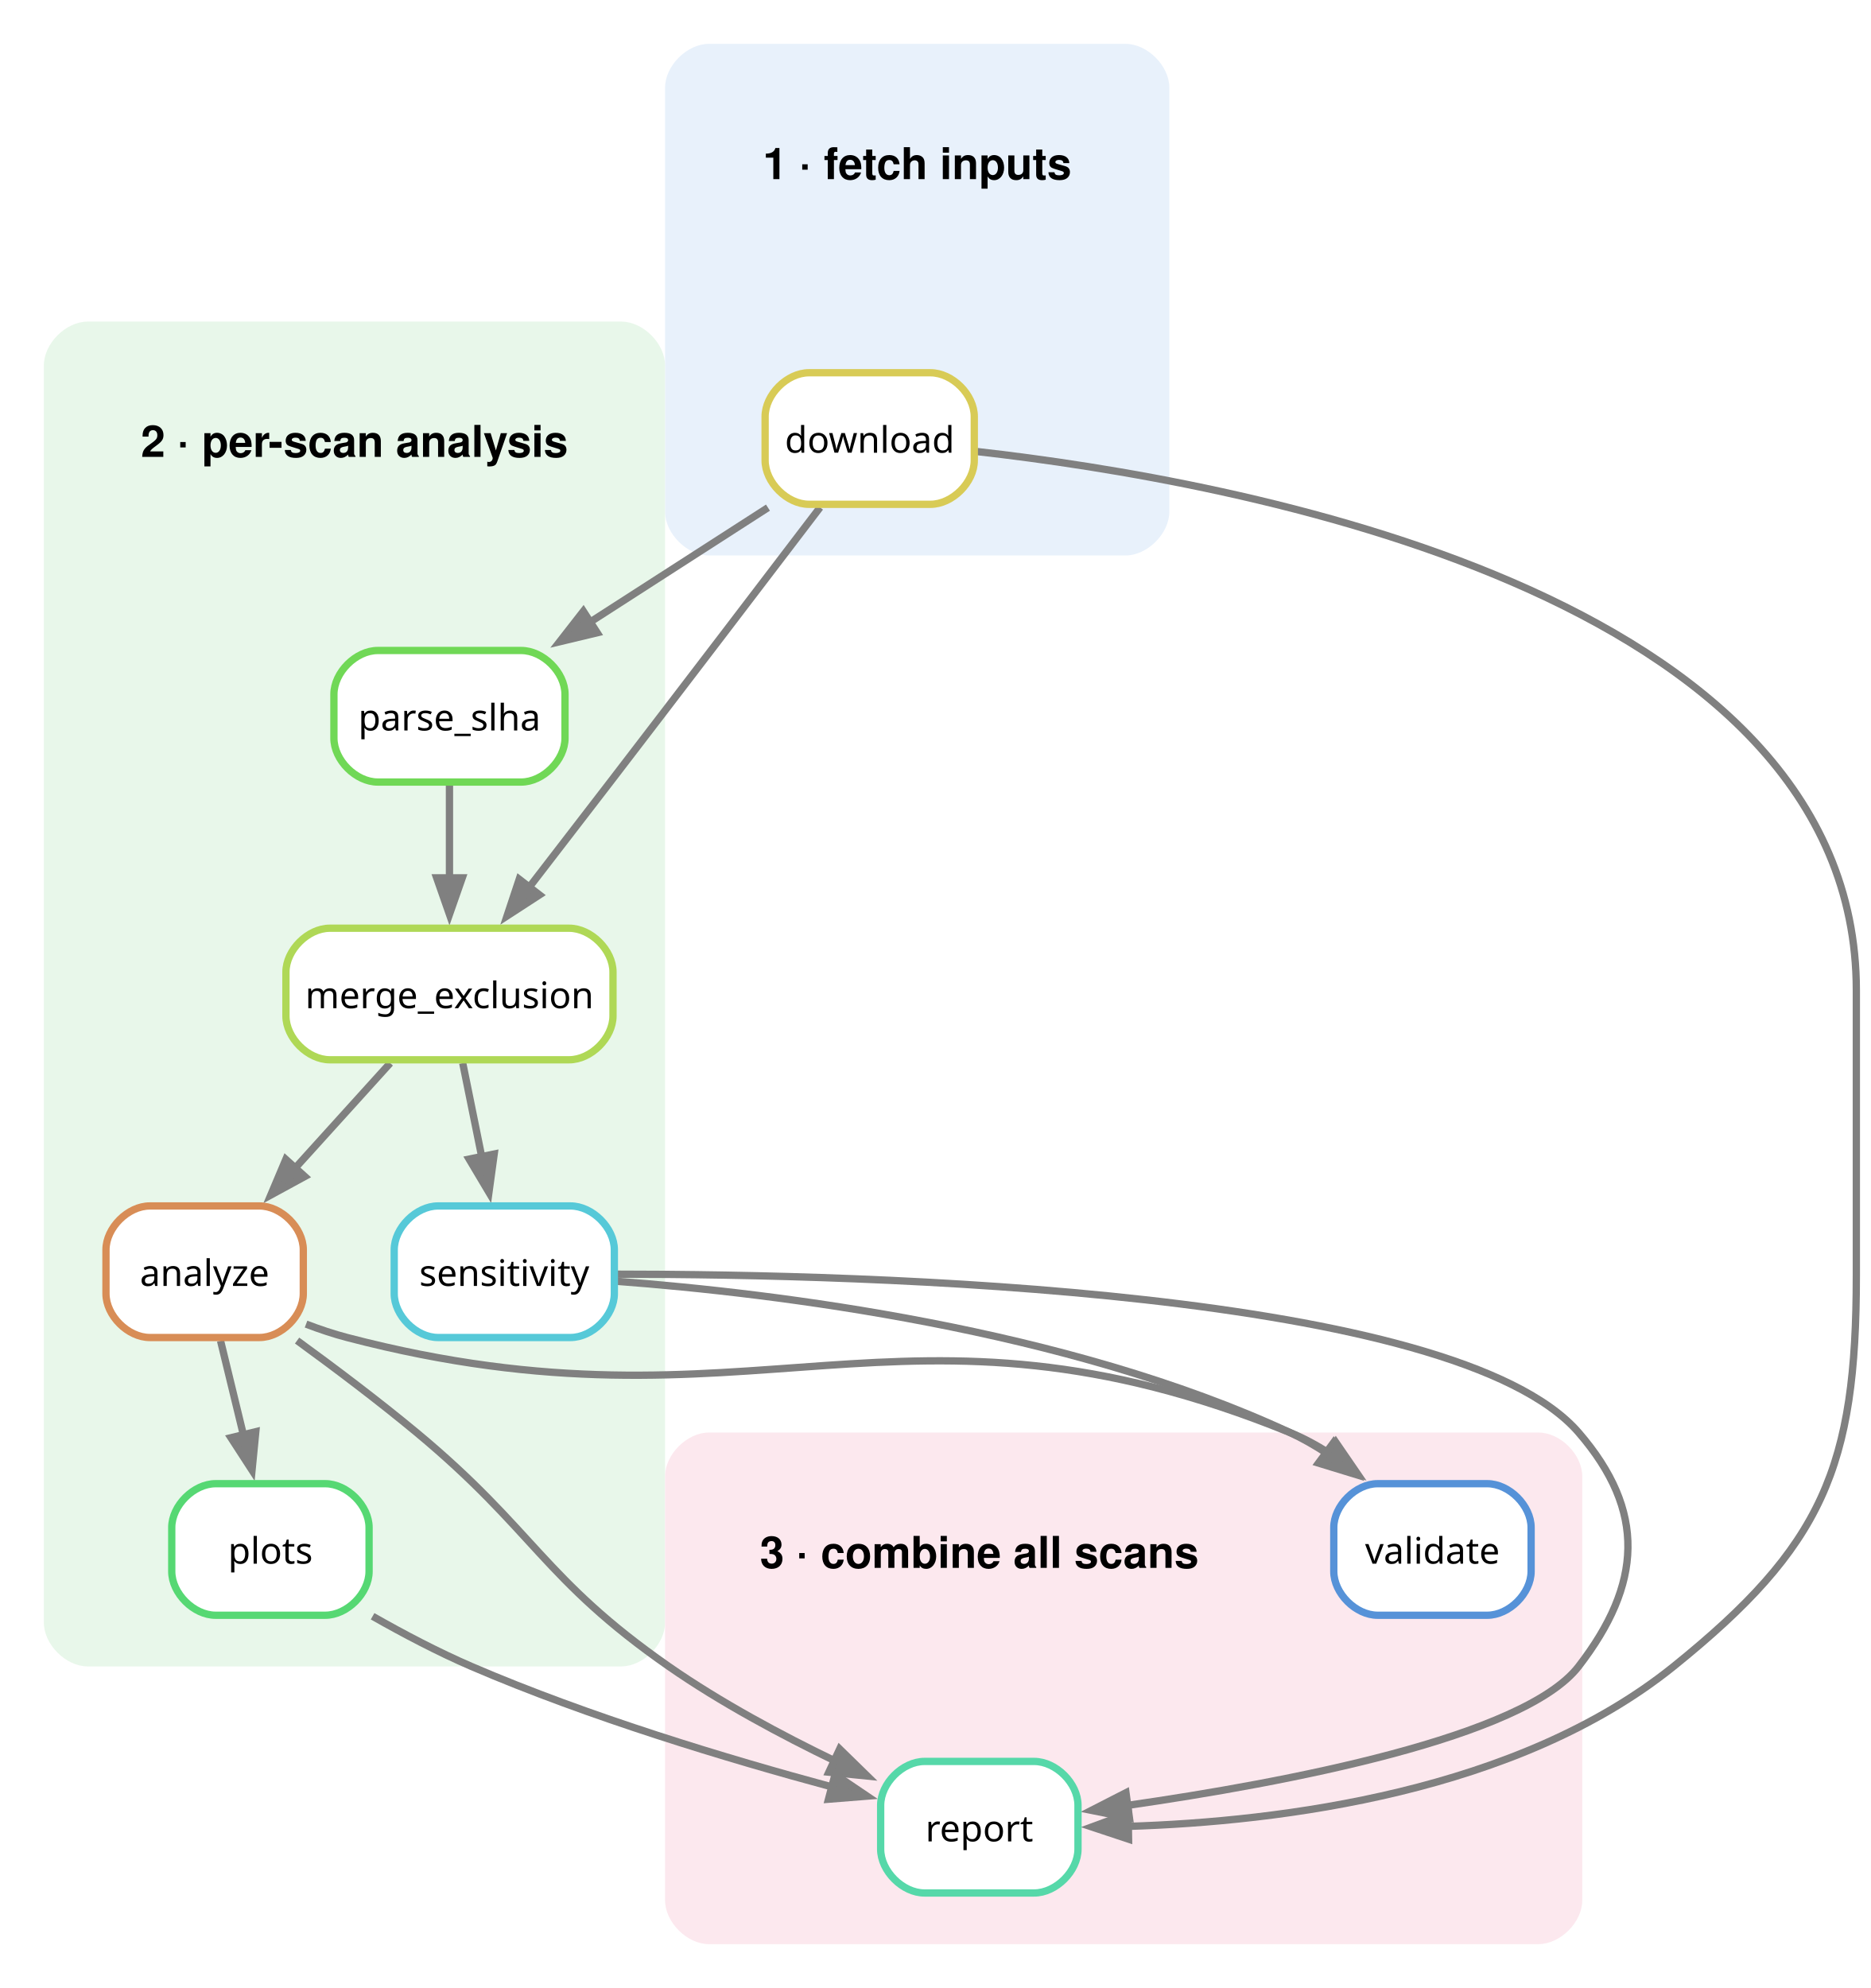
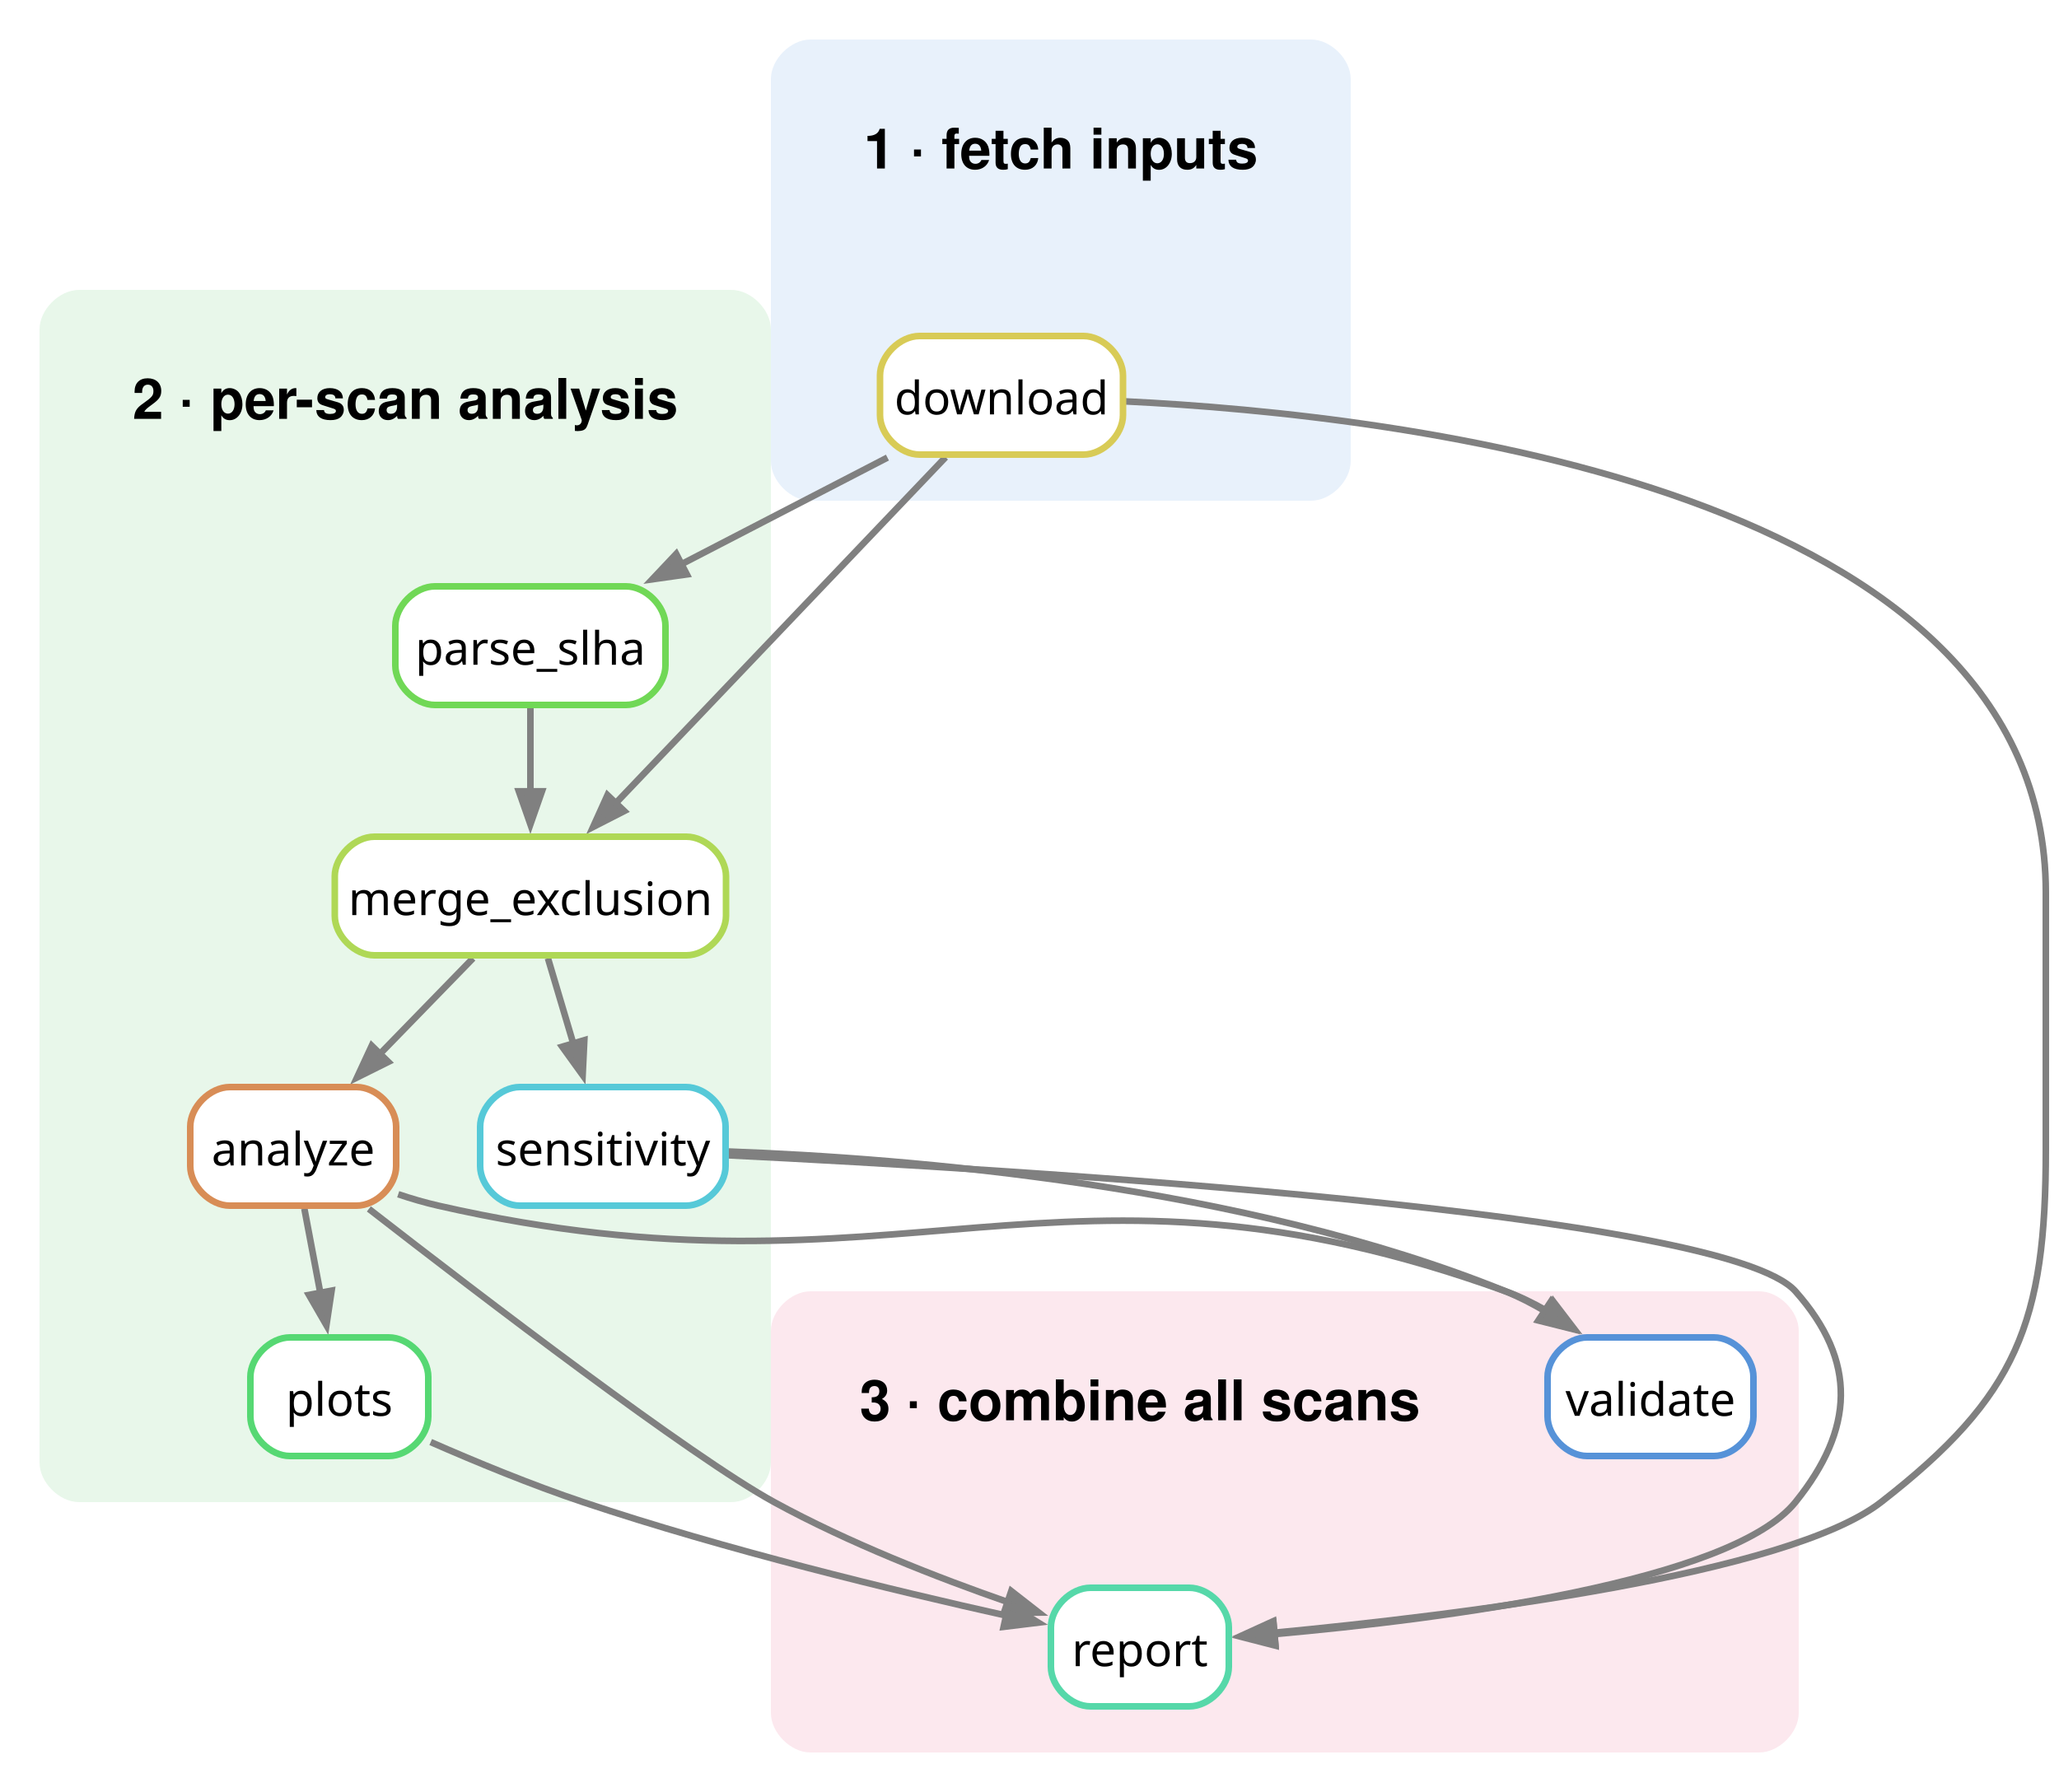
- <svg xmlns="http://www.w3.org/2000/svg" width="512pt" height="544pt" viewBox="0.00 0.00 512.00 544.00">
+ <svg xmlns="http://www.w3.org/2000/svg" width="625pt" height="544pt" viewBox="0.00 0.00 625.00 544.00">
  <g id="graph0" class="graph" transform="scale(1 1) rotate(0) translate(4 540)">
-     <polygon fill="white" stroke="none" points="-4,4 -4,-540 508,-540 508,4 -4,4" />
+     <polygon fill="white" stroke="none" points="-4,4 -4,-540 621,-540 621,4 -4,4" />
    <g id="clust1" class="cluster">
-       <path fill="#e8f1fb" stroke="#e8f1fb" stroke-width="0" d="M190,-388C190,-388 304,-388 304,-388 310,-388 316,-394 316,-400 316,-400 316,-516 316,-516 316,-522 310,-528 304,-528 304,-528 190,-528 190,-528 184,-528 178,-522 178,-516 178,-516 178,-400 178,-400 178,-394 184,-388 190,-388" />
+       <path fill="#e8f1fb" stroke="#e8f1fb" stroke-width="0" d="M242,-388C242,-388 394,-388 394,-388 400,-388 406,-394 406,-400 406,-400 406,-516 406,-516 406,-522 400,-528 394,-528 394,-528 242,-528 242,-528 236,-528 230,-522 230,-516 230,-516 230,-400 230,-400 230,-394 236,-388 242,-388" />
    </g>
    <g id="clust2" class="cluster">
-       <path fill="#e8f7ea" stroke="#e8f7ea" stroke-width="0" d="M20,-84C20,-84 166,-84 166,-84 172,-84 178,-90 178,-96 178,-96 178,-440 178,-440 178,-446 172,-452 166,-452 166,-452 20,-452 20,-452 14,-452 8,-446 8,-440 8,-440 8,-96 8,-96 8,-90 14,-84 20,-84" />
+       <path fill="#e8f7ea" stroke="#e8f7ea" stroke-width="0" d="M20,-84C20,-84 218,-84 218,-84 224,-84 230,-90 230,-96 230,-96 230,-440 230,-440 230,-446 224,-452 218,-452 218,-452 20,-452 20,-452 14,-452 8,-446 8,-440 8,-440 8,-96 8,-96 8,-90 14,-84 20,-84" />
    </g>
    <g id="clust3" class="cluster">
-       <path fill="#fce8ee" stroke="#fce8ee" stroke-width="0" d="M190,-8C190,-8 417,-8 417,-8 423,-8 429,-14 429,-20 429,-20 429,-136 429,-136 429,-142 423,-148 417,-148 417,-148 190,-148 190,-148 184,-148 178,-142 178,-136 178,-136 178,-20 178,-20 178,-14 184,-8 190,-8" />
+       <path fill="#fce8ee" stroke="#fce8ee" stroke-width="0" d="M242,-8C242,-8 530,-8 530,-8 536,-8 542,-14 542,-20 542,-20 542,-136 542,-136 542,-142 536,-148 530,-148 530,-148 242,-148 242,-148 236,-148 230,-142 230,-136 230,-136 230,-20 230,-20 230,-14 236,-8 242,-8" />
    </g>
    <g id="edge11" class="edge">
-       <path fill="none" stroke="grey" stroke-width="2" d="M206.16,-401.09C191.47,-391.63 173.22,-379.89 157.23,-369.6" />
-       <polygon fill="grey" stroke="grey" stroke-width="2" points="159.43,-366.85 149.13,-364.39 155.64,-372.74 159.43,-366.85" />
+       <path fill="none" stroke="grey" stroke-width="2" d="M265.38,-401.09C246.59,-391.36 223.11,-379.21 202.82,-368.71" />
+       <polygon fill="grey" stroke="grey" stroke-width="2" points="204.48,-365.63 193.99,-364.14 201.26,-371.84 204.48,-365.63" />
+     </g>
+     <g id="edge10" class="edge">
+       <path fill="none" stroke="grey" stroke-width="2" d="M283.03,-401.2C258.2,-375.15 211.76,-326.44 182.71,-295.97" />
+       <polygon fill="grey" stroke="grey" stroke-width="2" points="185.47,-293.79 176.03,-288.96 180.4,-298.62 185.47,-293.79" />
+     </g>
+     <g id="edge4" class="edge">
+       <path fill="none" stroke="grey" stroke-width="2" d="M337.61,-418.15C421.58,-414.06 617,-391.38 617,-269 617,-269 617,-269 617,-191 617,-138.51 608.43,-116.24 567,-84 538.81,-62.07 439.43,-49.75 382.63,-44.34" />
+       <polygon fill="grey" stroke="grey" stroke-width="2" points="383.13,-40.88 372.86,-43.45 382.5,-47.85 383.13,-40.88" />
    </g>
    <g id="edge9" class="edge">
-       <path fill="none" stroke="grey" stroke-width="2" d="M220.42,-401.15C206.15,-382.41 183.04,-352.1 163,-326 155.78,-316.59 147.87,-306.33 140.77,-297.14" />
-       <polygon fill="grey" stroke="grey" stroke-width="2" points="143.63,-295.12 134.75,-289.35 138.09,-299.4 143.63,-295.12" />
+       <path fill="none" stroke="grey" stroke-width="2" d="M157,-325.09C157,-317.45 157,-308.32 157,-299.67" />
+       <polygon fill="grey" stroke="grey" stroke-width="2" points="160.5,-299.78 157,-289.78 153.5,-299.78 160.5,-299.78" />
+     </g>
+     <g id="edge8" class="edge">
+       <path fill="none" stroke="grey" stroke-width="2" d="M139.57,-249.09C131.08,-240.36 120.69,-229.68 111.27,-220" />
+       <polygon fill="grey" stroke="grey" stroke-width="2" points="113.86,-217.64 104.38,-212.92 108.84,-222.53 113.86,-217.64" />
+     </g>
+     <g id="edge12" class="edge">
+       <path fill="none" stroke="grey" stroke-width="2" d="M162.33,-249.09C164.65,-241.27 167.44,-231.89 170.07,-223.05" />
+       <polygon fill="grey" stroke="grey" stroke-width="2" points="173.37,-224.23 172.86,-213.65 166.66,-222.24 173.37,-224.23" />
+     </g>
+     <g id="edge13" class="edge">
+       <path fill="none" stroke="grey" stroke-width="2" d="M88.39,-173.09C89.85,-165.36 91.6,-156.11 93.26,-147.36" />
+       <polygon fill="grey" stroke="grey" stroke-width="2" points="96.66,-148.2 95.08,-137.72 89.78,-146.9 96.66,-148.2" />
+     </g>
+     <g id="edge7" class="edge">
+       <path fill="none" stroke="grey" stroke-width="2" d="M107.97,-173.01C142.36,-146.29 205.85,-97.77 231,-84 253.58,-71.64 280.46,-61.12 302.12,-53.59" />
+       <polygon fill="grey" stroke="grey" stroke-width="2" points="302.97,-56.99 311.32,-50.47 300.73,-50.36 302.97,-56.99" />
+     </g>
+     <g id="edge15" class="edge">
+       <path fill="none" stroke="grey" stroke-width="2" d="M116.87,-177.46C120.9,-176.11 125.01,-174.91 129,-174 269.84,-141.86 317.14,-197.12 453,-148 457.26,-146.46 461.48,-144.39 465.53,-142.05" />
+       <polygon fill="grey" stroke="grey" stroke-width="2" points="467.39,-145.02 473.83,-136.6 463.55,-139.16 467.39,-145.02" />
    </g>
    <g id="edge5" class="edge">
-       <path fill="none" stroke="grey" stroke-width="2" d="M263.41,-416.43C333.39,-408.54 504,-378.12 504,-269 504,-269 504,-269 504,-191 504,-138.51 494.88,-116.93 454,-84 411.31,-49.61 346.52,-41.53 304.73,-40.23" />
-       <polygon fill="grey" stroke="grey" stroke-width="2" points="304.84,-36.73 294.79,-40.07 304.73,-43.73 304.84,-36.73" />
-     </g>
-     <g id="edge10" class="edge">
-       <path fill="none" stroke="grey" stroke-width="2" d="M119,-325.09C119,-317.45 119,-308.32 119,-299.67" />
-       <polygon fill="grey" stroke="grey" stroke-width="2" points="122.5,-299.78 119,-289.78 115.5,-299.78 122.5,-299.78" />
-     </g>
-     <g id="edge8" class="edge">
-       <path fill="none" stroke="grey" stroke-width="2" d="M102.78,-249.09C94.96,-240.45 85.42,-229.91 76.72,-220.3" />
-       <polygon fill="grey" stroke="grey" stroke-width="2" points="79.41,-218.06 70.1,-212.99 74.22,-222.75 79.41,-218.06" />
-     </g>
-     <g id="edge12" class="edge">
-       <path fill="none" stroke="grey" stroke-width="2" d="M122.63,-249.09C124.2,-241.36 126.07,-232.11 127.85,-223.36" />
-       <polygon fill="grey" stroke="grey" stroke-width="2" points="131.24,-224.21 129.8,-213.72 124.38,-222.82 131.24,-224.21" />
-     </g>
-     <g id="edge13" class="edge">
-       <path fill="none" stroke="grey" stroke-width="2" d="M56.36,-173.09C58.24,-165.36 60.49,-156.11 62.61,-147.36" />
-       <polygon fill="grey" stroke="grey" stroke-width="2" points="66,-148.23 64.97,-137.69 59.2,-146.58 66,-148.23" />
-     </g>
-     <g id="edge4" class="edge">
-       <path fill="none" stroke="grey" stroke-width="2" d="M77.3,-173.17C87.63,-165.65 99.58,-156.65 110,-148 142.18,-121.28 144.67,-107.9 179,-84 193.14,-74.16 209.84,-65.21 224.68,-58.05" />
-       <polygon fill="grey" stroke="grey" stroke-width="2" points="225.78,-61.4 233.36,-54 222.82,-55.06 225.78,-61.4" />
+       <path fill="none" stroke="grey" stroke-width="2" d="M217.03,-189.29C305.6,-184.92 519.72,-171.95 541,-148 559.89,-126.73 558.86,-106.14 541,-84 521.5,-59.83 435.02,-48.58 382.7,-43.91" />
+       <polygon fill="grey" stroke="grey" stroke-width="2" points="383.15,-40.43 372.89,-43.08 382.56,-47.41 383.15,-40.43" />
    </g>
    <g id="edge14" class="edge">
-       <path fill="none" stroke="grey" stroke-width="2" d="M79.75,-177.67C83.47,-176.25 87.28,-174.97 91,-174 202.5,-144.85 242.23,-191.39 349,-148 352.65,-146.52 356.23,-144.58 359.66,-142.4" />
-       <polygon fill="grey" stroke="grey" stroke-width="2" points="361.52,-145.38 367.52,-136.64 357.38,-139.73 361.52,-145.38" />
-     </g>
-     <g id="edge7" class="edge">
-       <path fill="none" stroke="grey" stroke-width="2" d="M164.95,-191.33C233.4,-191.33 394.22,-187.07 428,-148 446.6,-126.48 445.38,-106.52 428,-84 413.01,-64.57 347.96,-52.21 304.43,-45.95" />
-       <polygon fill="grey" stroke="grey" stroke-width="2" points="305.08,-42.51 294.69,-44.61 304.13,-49.44 305.08,-42.51" />
-     </g>
-     <g id="edge15" class="edge">
-       <path fill="none" stroke="grey" stroke-width="2" d="M164.96,-189.37C208.05,-186.12 287.71,-176.44 349,-148 352.38,-146.43 355.73,-144.51 358.97,-142.4" />
-       <polygon fill="grey" stroke="grey" stroke-width="2" points="360.96,-145.28 366.94,-136.54 356.81,-139.64 360.96,-145.28" />
+       <path fill="none" stroke="grey" stroke-width="2" d="M217.23,-190.43C271.55,-188.44 373.33,-180.26 453,-148 457.11,-146.34 461.21,-144.22 465.15,-141.89" />
+       <polygon fill="grey" stroke="grey" stroke-width="2" points="466.82,-144.98 473.25,-136.56 462.97,-139.14 466.82,-144.98" />
    </g>
    <g id="edge6" class="edge">
-       <path fill="none" stroke="grey" stroke-width="2" d="M97.96,-97.72C106.45,-92.89 115.94,-87.9 125,-84 157.25,-70.11 195.45,-58.63 223.64,-51.03" />
-       <polygon fill="grey" stroke="grey" stroke-width="2" points="224.51,-54.43 233.29,-48.5 222.72,-47.66 224.51,-54.43" />
+       <path fill="none" stroke="grey" stroke-width="2" d="M126.74,-102.23C140.47,-96.21 157.41,-89.22 173,-84 216.28,-69.52 267.19,-57.18 301.73,-49.49" />
+       <polygon fill="grey" stroke="grey" stroke-width="2" points="302.15,-52.98 311.16,-47.42 300.65,-46.14 302.15,-52.98" />
    </g>
    <g id="node1" class="node">
-       <polygon fill="#e8f1fb" stroke="#e8f1fb" stroke-width="2" points="301.58,-514 192.41,-514 192.41,-478 301.58,-478 301.58,-514" />
-       <text xml:space="preserve" text-anchor="middle" x="247" y="-490.98" font-family="Helvetica,sans-Serif" font-weight="bold" font-size="12.00">1 · fetch inputs</text>
+       <polygon fill="#e8f1fb" stroke="#e8f1fb" stroke-width="2" points="391.71,-514 244.29,-514 244.29,-478 391.71,-478 391.71,-514" />
+       <text xml:space="preserve" text-anchor="middle" x="318" y="-488.85" font-family="Helvetica,sans-Serif" font-weight="bold" font-size="17.00">1 · fetch inputs</text>
    </g>
    <g id="node2" class="node">
-       <path fill="white" stroke="#d8cb56" stroke-width="2" d="M250.62,-438C250.62,-438 217.38,-438 217.38,-438 211.38,-438 205.38,-432 205.38,-426 205.38,-426 205.38,-414 205.38,-414 205.38,-408 211.38,-402 217.38,-402 217.38,-402 250.62,-402 250.62,-402 256.62,-402 262.62,-408 262.62,-414 262.62,-414 262.62,-426 262.62,-426 262.62,-432 256.62,-438 250.62,-438" />
-       <text xml:space="preserve" text-anchor="middle" x="234" y="-416.12" font-family="sans" font-size="10.00">download</text>
+       <path fill="white" stroke="#d8cb56" stroke-width="2" d="M324.88,-438C324.88,-438 275.12,-438 275.12,-438 269.12,-438 263.12,-432 263.12,-426 263.12,-426 263.12,-414 263.12,-414 263.12,-408 269.12,-402 275.12,-402 275.12,-402 324.88,-402 324.88,-402 330.88,-402 336.88,-408 336.88,-414 336.88,-414 336.88,-426 336.88,-426 336.88,-432 330.88,-438 324.88,-438" />
+       <text xml:space="preserve" text-anchor="middle" x="300" y="-414.2" font-family="sans" font-size="14.00">download</text>
    </g>
    <g id="node3" class="node">
-       <polygon fill="#e8f7ea" stroke="#e8f7ea" stroke-width="2" points="164.08,-438 21.92,-438 21.92,-402 164.08,-402 164.08,-438" />
-       <text xml:space="preserve" text-anchor="middle" x="93" y="-414.98" font-family="Helvetica,sans-Serif" font-weight="bold" font-size="12.00">2 · per-scan analysis</text>
+       <polygon fill="#e8f7ea" stroke="#e8f7ea" stroke-width="2" points="216.33,-438 21.67,-438 21.67,-402 216.33,-402 216.33,-438" />
+       <text xml:space="preserve" text-anchor="middle" x="119" y="-412.85" font-family="Helvetica,sans-Serif" font-weight="bold" font-size="17.00">2 · per-scan analysis</text>
    </g>
    <g id="node4" class="node">
-       <path fill="white" stroke="#70d856" stroke-width="2" d="M138.62,-362C138.62,-362 99.38,-362 99.38,-362 93.38,-362 87.38,-356 87.38,-350 87.38,-350 87.38,-338 87.38,-338 87.38,-332 93.38,-326 99.38,-326 99.38,-326 138.62,-326 138.62,-326 144.62,-326 150.62,-332 150.62,-338 150.62,-338 150.62,-350 150.62,-350 150.62,-356 144.62,-362 138.62,-362" />
-       <text xml:space="preserve" text-anchor="middle" x="119" y="-340.12" font-family="sans" font-size="10.00">parse_slha</text>
+       <path fill="white" stroke="#70d856" stroke-width="2" d="M186,-362C186,-362 128,-362 128,-362 122,-362 116,-356 116,-350 116,-350 116,-338 116,-338 116,-332 122,-326 128,-326 128,-326 186,-326 186,-326 192,-326 198,-332 198,-338 198,-338 198,-350 198,-350 198,-356 192,-362 186,-362" />
+       <text xml:space="preserve" text-anchor="middle" x="157" y="-338.2" font-family="sans" font-size="14.00">parse_slha</text>
    </g>
    <g id="node5" class="node">
-       <path fill="white" stroke="#afd856" stroke-width="2" d="M151.75,-286C151.75,-286 86.25,-286 86.25,-286 80.25,-286 74.25,-280 74.25,-274 74.25,-274 74.25,-262 74.25,-262 74.25,-256 80.25,-250 86.25,-250 86.25,-250 151.75,-250 151.75,-250 157.75,-250 163.75,-256 163.75,-262 163.75,-262 163.75,-274 163.75,-274 163.75,-280 157.75,-286 151.75,-286" />
-       <text xml:space="preserve" text-anchor="middle" x="119" y="-264.12" font-family="sans" font-size="10.00">merge_exclusion</text>
+       <path fill="white" stroke="#afd856" stroke-width="2" d="M204.38,-286C204.38,-286 109.62,-286 109.62,-286 103.62,-286 97.62,-280 97.62,-274 97.62,-274 97.62,-262 97.62,-262 97.62,-256 103.62,-250 109.62,-250 109.62,-250 204.38,-250 204.38,-250 210.38,-250 216.38,-256 216.38,-262 216.38,-262 216.38,-274 216.38,-274 216.38,-280 210.38,-286 204.38,-286" />
+       <text xml:space="preserve" text-anchor="middle" x="157" y="-262.2" font-family="sans" font-size="14.00">merge_exclusion</text>
    </g>
    <g id="node6" class="node">
-       <path fill="white" stroke="#d88d56" stroke-width="2" d="M67,-210C67,-210 37,-210 37,-210 31,-210 25,-204 25,-198 25,-198 25,-186 25,-186 25,-180 31,-174 37,-174 37,-174 67,-174 67,-174 73,-174 79,-180 79,-186 79,-186 79,-198 79,-198 79,-204 73,-210 67,-210" />
-       <text xml:space="preserve" text-anchor="middle" x="52" y="-188.12" font-family="sans" font-size="10.00">analyze</text>
+       <path fill="white" stroke="#d88d56" stroke-width="2" d="M104.25,-210C104.25,-210 65.75,-210 65.75,-210 59.75,-210 53.75,-204 53.75,-198 53.75,-198 53.75,-186 53.75,-186 53.75,-180 59.75,-174 65.75,-174 65.75,-174 104.25,-174 104.25,-174 110.25,-174 116.25,-180 116.25,-186 116.25,-186 116.25,-198 116.25,-198 116.25,-204 110.25,-210 104.25,-210" />
+       <text xml:space="preserve" text-anchor="middle" x="85" y="-186.2" font-family="sans" font-size="14.00">analyze</text>
    </g>
    <g id="node7" class="node">
-       <path fill="white" stroke="#56c9d8" stroke-width="2" d="M152.12,-210C152.12,-210 115.88,-210 115.88,-210 109.88,-210 103.88,-204 103.88,-198 103.88,-198 103.88,-186 103.88,-186 103.88,-180 109.88,-174 115.88,-174 115.88,-174 152.12,-174 152.12,-174 158.12,-174 164.12,-180 164.12,-186 164.12,-186 164.12,-198 164.12,-198 164.12,-204 158.12,-210 152.12,-210" />
-       <text xml:space="preserve" text-anchor="middle" x="134" y="-188.12" font-family="sans" font-size="10.00">sensitivity</text>
+       <path fill="white" stroke="#56c9d8" stroke-width="2" d="M204.25,-210C204.25,-210 153.75,-210 153.75,-210 147.75,-210 141.75,-204 141.75,-198 141.75,-198 141.75,-186 141.75,-186 141.75,-180 147.75,-174 153.75,-174 153.75,-174 204.25,-174 204.25,-174 210.25,-174 216.25,-180 216.25,-186 216.25,-186 216.25,-198 216.25,-198 216.25,-204 210.25,-210 204.25,-210" />
+       <text xml:space="preserve" text-anchor="middle" x="179" y="-186.2" font-family="sans" font-size="14.00">sensitivity</text>
    </g>
    <g id="node8" class="node">
-       <path fill="white" stroke="#56d873" stroke-width="2" d="M85,-134C85,-134 55,-134 55,-134 49,-134 43,-128 43,-122 43,-122 43,-110 43,-110 43,-104 49,-98 55,-98 55,-98 85,-98 85,-98 91,-98 97,-104 97,-110 97,-110 97,-122 97,-122 97,-128 91,-134 85,-134" />
-       <text xml:space="preserve" text-anchor="middle" x="70" y="-112.12" font-family="sans" font-size="10.00">plots</text>
+       <path fill="white" stroke="#56d873" stroke-width="2" d="M114,-134C114,-134 84,-134 84,-134 78,-134 72,-128 72,-122 72,-122 72,-110 72,-110 72,-104 78,-98 84,-98 84,-98 114,-98 114,-98 120,-98 126,-104 126,-110 126,-110 126,-122 126,-122 126,-128 120,-134 114,-134" />
+       <text xml:space="preserve" text-anchor="middle" x="99" y="-110.2" font-family="sans" font-size="14.00">plots</text>
    </g>
    <g id="node9" class="node">
-       <polygon fill="#fce8ee" stroke="#fce8ee" stroke-width="2" points="336.21,-134 191.79,-134 191.79,-98 336.21,-98 336.21,-134" />
-       <text xml:space="preserve" text-anchor="middle" x="264" y="-110.97" font-family="Helvetica,sans-Serif" font-weight="bold" font-size="12.00">3 · combine all scans</text>
+       <polygon fill="#fce8ee" stroke="#fce8ee" stroke-width="2" points="440.46,-134 243.54,-134 243.54,-98 440.46,-98 440.46,-134" />
+       <text xml:space="preserve" text-anchor="middle" x="342" y="-108.85" font-family="Helvetica,sans-Serif" font-weight="bold" font-size="17.00">3 · combine all scans</text>
    </g>
    <g id="node10" class="node">
-       <path fill="white" stroke="#56d8a9" stroke-width="2" d="M279,-58C279,-58 249,-58 249,-58 243,-58 237,-52 237,-46 237,-46 237,-34 237,-34 237,-28 243,-22 249,-22 249,-22 279,-22 279,-22 285,-22 291,-28 291,-34 291,-34 291,-46 291,-46 291,-52 285,-58 279,-58" />
-       <text xml:space="preserve" text-anchor="middle" x="264" y="-36.12" font-family="sans" font-size="10.00">report</text>
+       <path fill="white" stroke="#56d8a9" stroke-width="2" d="M357,-58C357,-58 327,-58 327,-58 321,-58 315,-52 315,-46 315,-46 315,-34 315,-34 315,-28 321,-22 327,-22 327,-22 357,-22 357,-22 363,-22 369,-28 369,-34 369,-34 369,-46 369,-46 369,-52 363,-58 357,-58" />
+       <text xml:space="preserve" text-anchor="middle" x="342" y="-34.2" font-family="sans" font-size="14.00">report</text>
    </g>
    <g id="node11" class="node">
-       <path fill="white" stroke="#5692d8" stroke-width="2" d="M403,-134C403,-134 373,-134 373,-134 367,-134 361,-128 361,-122 361,-122 361,-110 361,-110 361,-104 367,-98 373,-98 373,-98 403,-98 403,-98 409,-98 415,-104 415,-110 415,-110 415,-122 415,-122 415,-128 409,-134 403,-134" />
-       <text xml:space="preserve" text-anchor="middle" x="388" y="-112.12" font-family="sans" font-size="10.00">validate</text>
+       <path fill="white" stroke="#5692d8" stroke-width="2" d="M516.25,-134C516.25,-134 477.75,-134 477.75,-134 471.75,-134 465.75,-128 465.75,-122 465.75,-122 465.75,-110 465.75,-110 465.75,-104 471.75,-98 477.75,-98 477.75,-98 516.25,-98 516.25,-98 522.25,-98 528.25,-104 528.25,-110 528.25,-110 528.25,-122 528.25,-122 528.25,-128 522.25,-134 516.25,-134" />
+       <text xml:space="preserve" text-anchor="middle" x="497" y="-110.2" font-family="sans" font-size="14.00">validate</text>
    </g>
  </g>
</svg>
